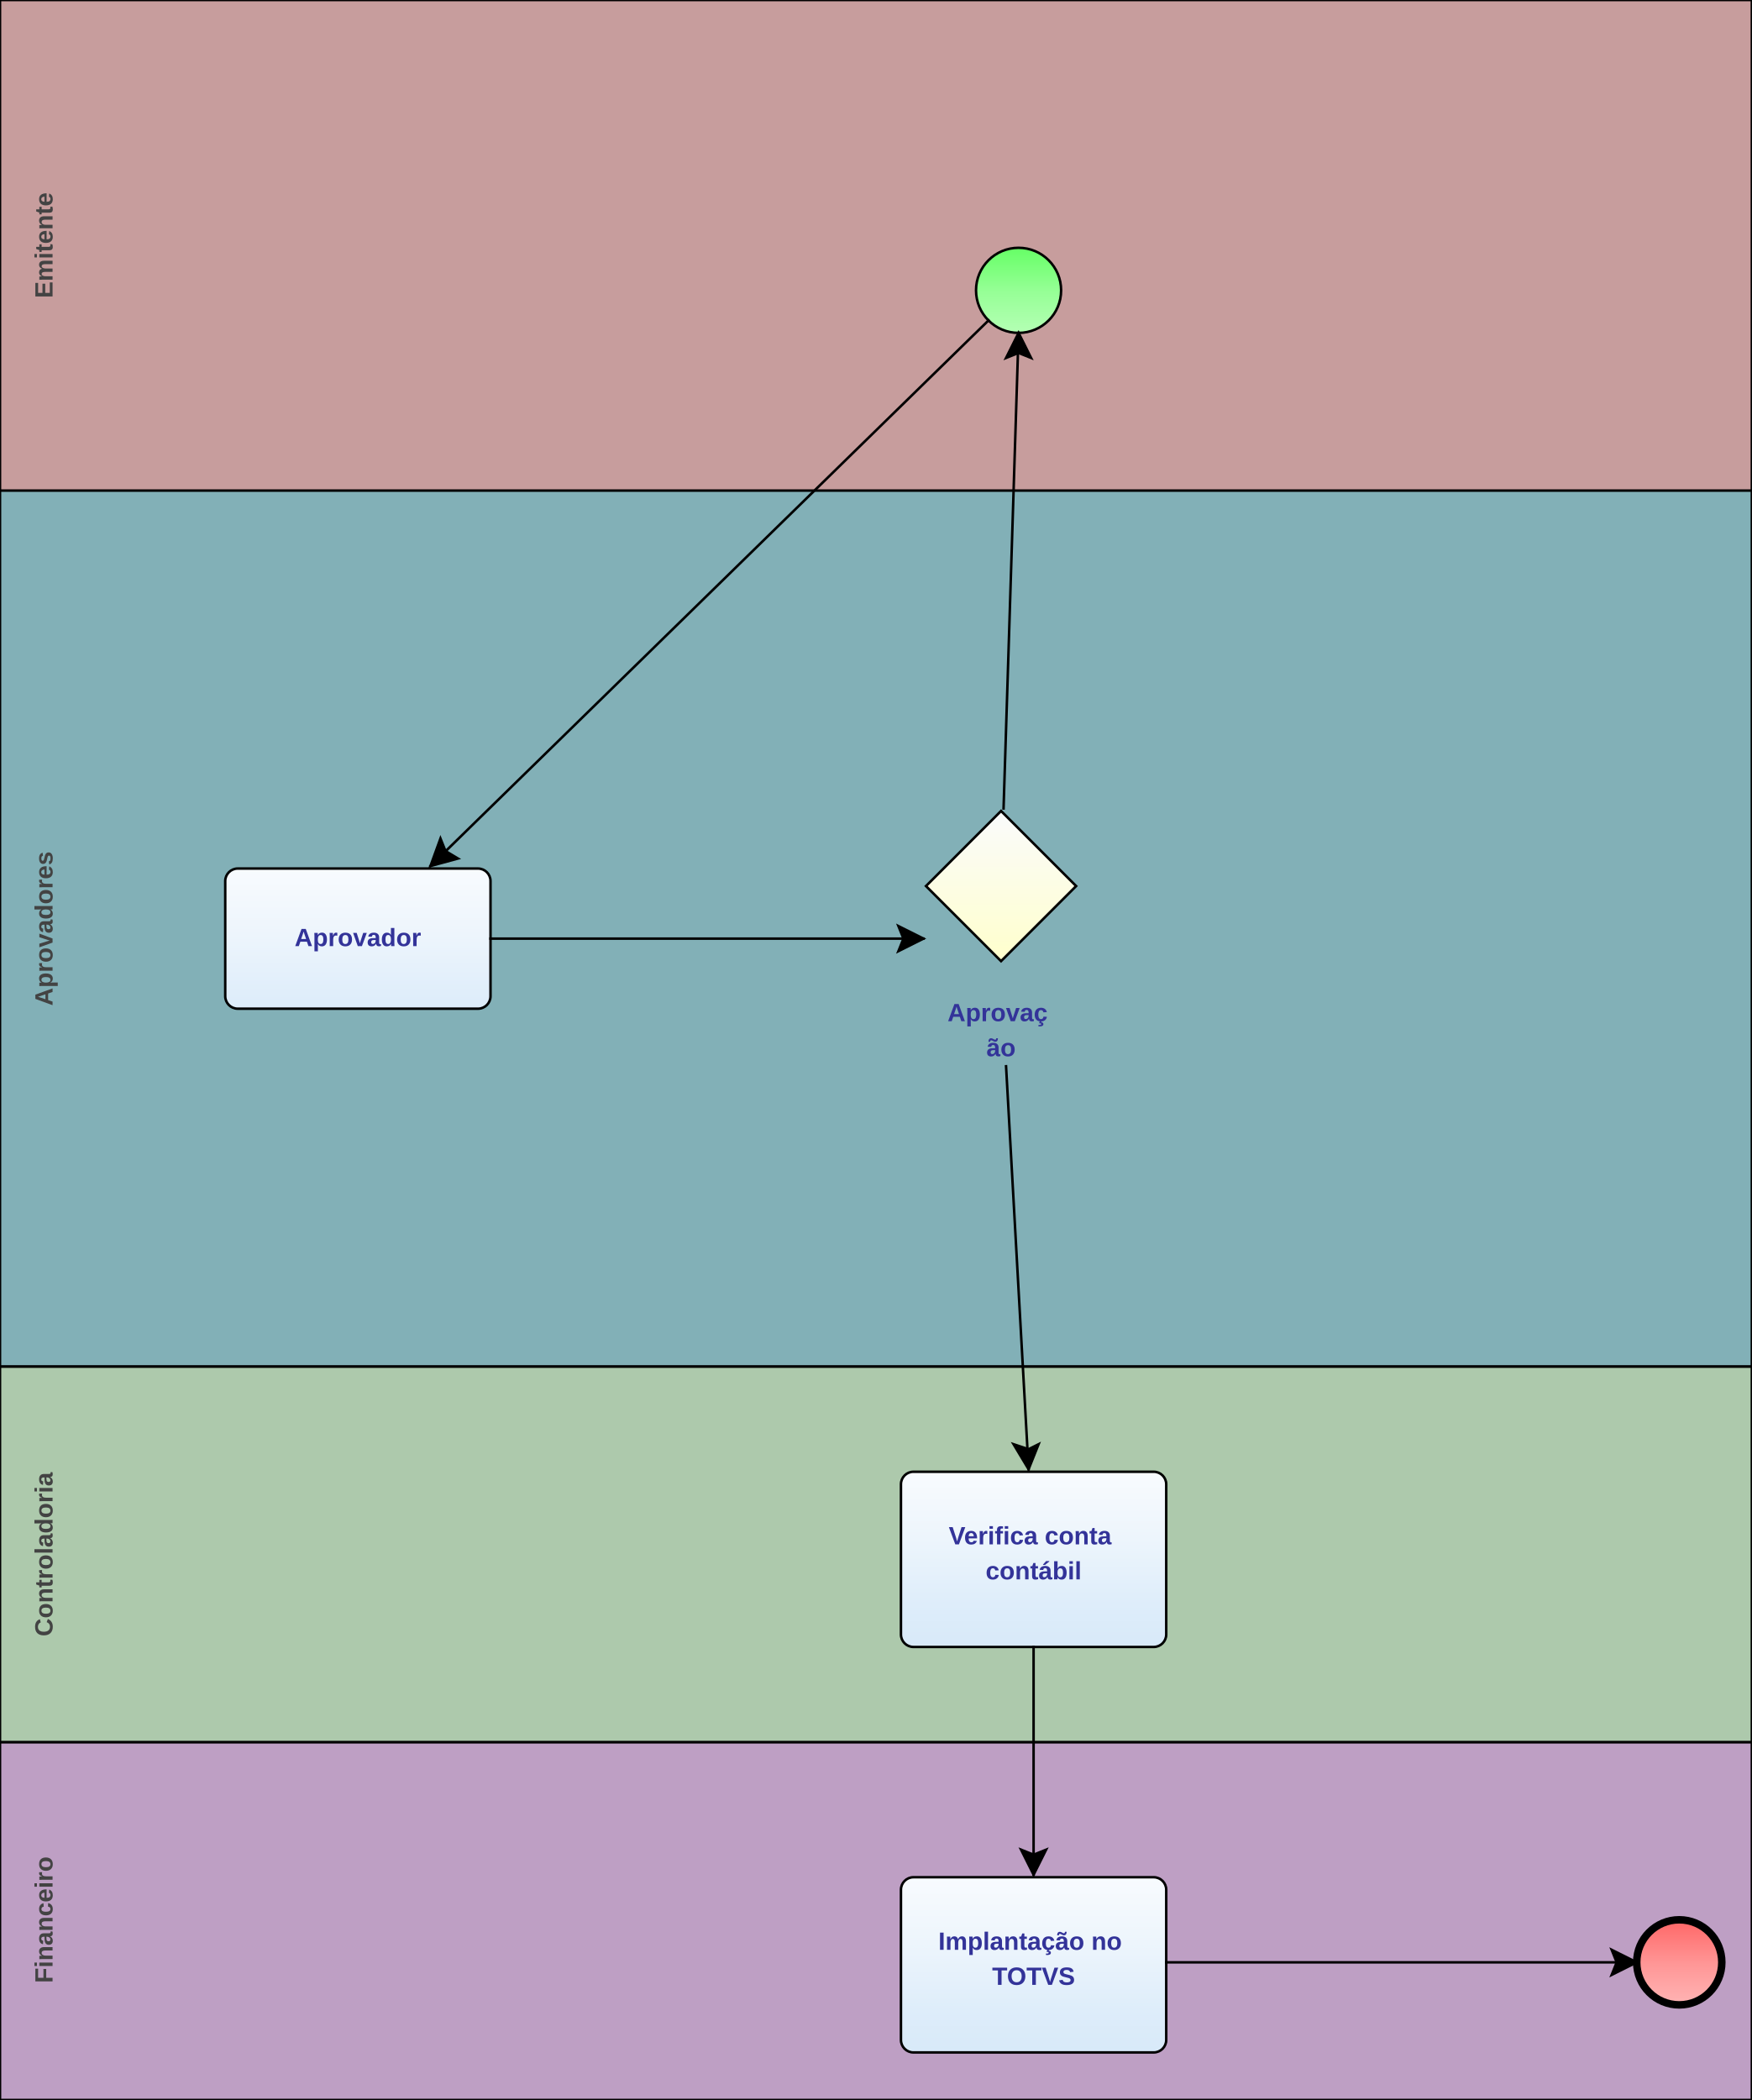
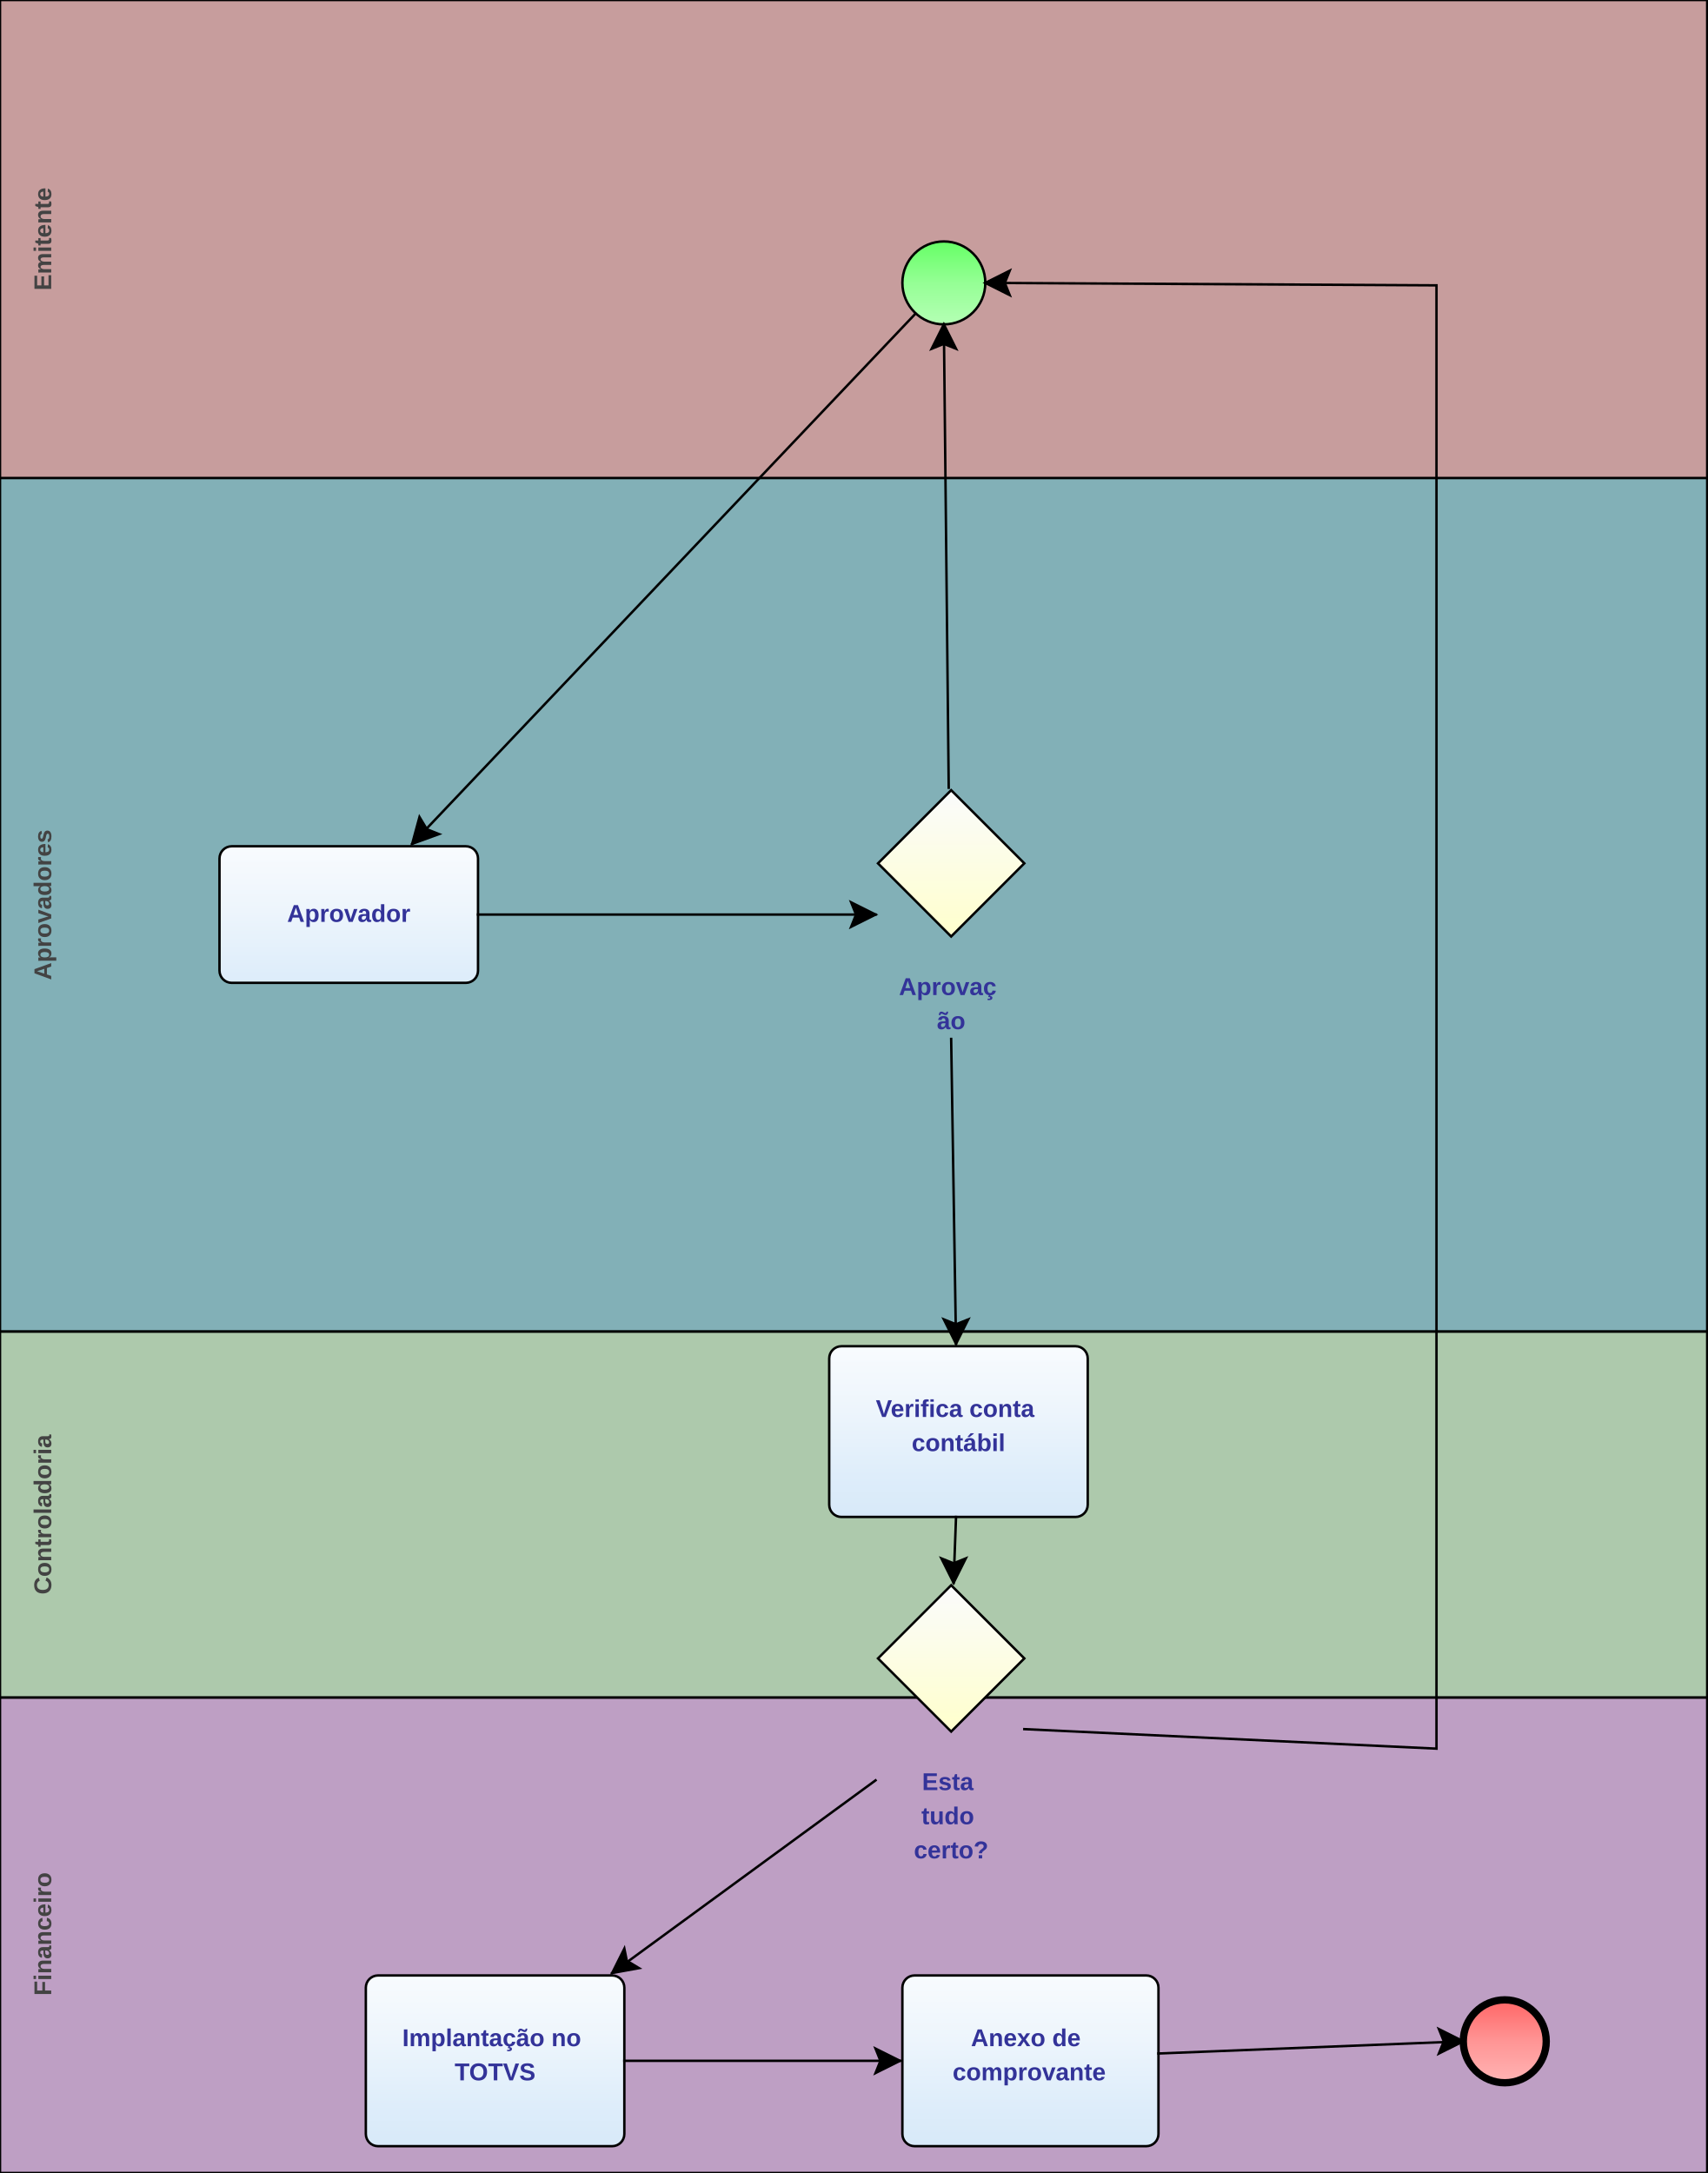
- <svg xmlns="http://www.w3.org/2000/svg" xmlns:xlink="http://www.w3.org/1999/xlink" style="stroke-dasharray:none; shape-rendering:auto; font-family:'Arial'; text-rendering:auto; fill-opacity:1; color-interpolation:auto; color-rendering:auto; font-size:12; fill:black; stroke:black; image-rendering:auto; stroke-miterlimit:10; stroke-linecap:square; stroke-linejoin:miter; font-style:normal; stroke-width:1; stroke-dashoffset:0; font-weight:normal; stroke-opacity:1;" contentScriptType="text/ecmascript" preserveAspectRatio="xMidYMid meet" zoomAndPan="magnify" version="1.0" contentStyleType="text/css" xml:xlink="http://www.w3.org/1999/xlink" width="700" height="839">
+ <svg xmlns="http://www.w3.org/2000/svg" xmlns:xlink="http://www.w3.org/1999/xlink" style="stroke-dasharray:none; shape-rendering:auto; font-family:'Arial'; text-rendering:auto; fill-opacity:1; color-interpolation:auto; color-rendering:auto; font-size:12; fill:black; stroke:black; image-rendering:auto; stroke-miterlimit:10; stroke-linecap:square; stroke-linejoin:miter; font-style:normal; stroke-width:1; stroke-dashoffset:0; font-weight:normal; stroke-opacity:1;" contentScriptType="text/ecmascript" preserveAspectRatio="xMidYMid meet" zoomAndPan="magnify" version="1.0" contentStyleType="text/css" xml:xlink="http://www.w3.org/1999/xlink" width="700" height="891">
  <rect x="0" y="0" width="700" height="197" ry="0" rx="0" style="stroke:#000000; fill:#C79D9D" />
  <g componentSequence="6">
    <text x="-98" y="7" transform="rotate(270)" text-anchor="middle" style="font-weight:bold;font-size:10px;stroke:none; fill:#434343">
      <tspan dy="14" x="-98">Emitente</tspan>
    </text>
  </g>
  <rect x="0" y="196" width="700" height="350" ry="0" rx="0" style="stroke:#000000; fill:#82B0B7" />
  <g componentSequence="7">
    <text x="-371" y="7" transform="rotate(270)" text-anchor="middle" style="font-weight:bold;font-size:10px;stroke:none; fill:#434343">
      <tspan dy="14" x="-371">Aprovadores</tspan>
    </text>
  </g>
-   <rect x="0" y="696" width="700" height="143" ry="0" rx="0" style="stroke:#000000; fill:#BE9FC4" />
+   <rect x="0" y="696" width="700" height="195" ry="0" rx="0" style="stroke:#000000; fill:#BE9FC4" />
  <g componentSequence="11">
-     <text x="-767" y="7" transform="rotate(270)" text-anchor="middle" style="font-weight:bold;font-size:10px;stroke:none; fill:#434343">
-       <tspan dy="14" x="-767">Financeiro</tspan>
+     <text x="-793" y="7" transform="rotate(270)" text-anchor="middle" style="font-weight:bold;font-size:10px;stroke:none; fill:#434343">
+       <tspan dy="14" x="-793">Financeiro</tspan>
    </text>
  </g>
  <rect x="0" y="546" width="700" height="150" ry="0" rx="0" style="stroke:#000000; fill:#ADC9AC" />
  <g componentSequence="8">
    <text x="-621" y="7" transform="rotate(270)" text-anchor="middle" style="font-weight:bold;font-size:10px;stroke:none; fill:#434343">
      <tspan dy="14" x="-621">Controladoria</tspan>
    </text>
  </g>
  <g sequence="1">
-     <ellipse cx="407" cy="116" rx="17" ry="17" stroke-width="1" style="fill:url(#linearGradient66FF6696FF96B6FFB6_1373055021);" stroke="336633" />
+     <ellipse cx="387" cy="116" rx="17" ry="17" stroke-width="1" style="fill:url(#linearGradient66FF6696FF96B6FFB6_285046220);" stroke="336633" />
  </g>
  <g sequence="9">
-     <rect x="360" y="588" width="106" height="70" ry="5" rx="5" style="fill:url(#linearGradientF8FBFEEDF5FCDEEDFAD4E7F8E2E5E9_1594940519);" stroke="191970" />
+     <rect x="340" y="552" width="106" height="70" ry="5" rx="5" style="fill:url(#linearGradientF8FBFEEDF5FCDEEDFAD4E7F8E2E5E9_507156899);" stroke="191970" />
  </g>
  <g componentSequence="9">
-     <text x="413" y="603" text-anchor="middle" style="font-weight:bold;font-size:10px;stroke:none; fill:#333399">
-       <tspan dy="14" x="413">Verifica conta</tspan>
-       <tspan dy="14" x="413">contábil</tspan>
+     <text x="393" y="567" text-anchor="middle" style="font-weight:bold;font-size:10px;stroke:none; fill:#333399">
+       <tspan dy="14" x="393">Verifica conta</tspan>
+       <tspan dy="14" x="393">contábil</tspan>
    </text>
  </g>
  <g sequence="12">
-     <rect x="360" y="750" width="106" height="70" ry="5" rx="5" style="fill:url(#linearGradientF8FBFEEDF5FCDEEDFAD4E7F8E2E5E9_1529824093);" stroke="191970" />
+     <rect x="150" y="810" width="106" height="70" ry="5" rx="5" style="fill:url(#linearGradientF8FBFEEDF5FCDEEDFAD4E7F8E2E5E9_436543164);" stroke="191970" />
  </g>
  <g componentSequence="12">
-     <text x="413" y="765" text-anchor="middle" style="font-weight:bold;font-size:10px;stroke:none; fill:#333399">
-       <tspan dy="14" x="413">Implantação no</tspan>
-       <tspan dy="14" x="413">TOTVS</tspan>
+     <text x="203" y="825" text-anchor="middle" style="font-weight:bold;font-size:10px;stroke:none; fill:#333399">
+       <tspan dy="14" x="203">Implantação no</tspan>
+       <tspan dy="14" x="203">TOTVS</tspan>
    </text>
  </g>
-   <g sequence="16">
-     <ellipse cx="671" cy="784" rx="17" ry="17" stroke-width="3" style="fill:url(#linearGradientFF6666FF9696FFB6B6_506320476);" stroke="993333" />
-   </g>
  <g sequence="21">
-     <rect x="90" y="347" width="106" height="56" ry="5" rx="5" style="fill:url(#linearGradientF8FBFEEDF5FCDEEDFAD4E7F8E2E5E9_1985156084);" stroke="191970" />
+     <rect x="90" y="347" width="106" height="56" ry="5" rx="5" style="fill:url(#linearGradientF8FBFEEDF5FCDEEDFAD4E7F8E2E5E9_1594332056);" stroke="191970" />
  </g>
  <g componentSequence="21">
    <text x="143" y="364" text-anchor="middle" style="font-weight:bold;font-size:10px;stroke:none; fill:#333399">
      <tspan dy="14" x="143">Aprovador</tspan>
    </text>
  </g>
  <g sequence="54">
-     <polygon points=" 370 354 400 324 430 354 400 384 370 354" style="fill:url(#linearGradientFAFBFCFFFFCC_804850365);" stroke="000000" />
+     <polygon points=" 360 354 390 324 420 354 390 384 360 354" style="fill:url(#linearGradientFAFBFCFFFFCC_607116961);" stroke="000000" />
  </g>
  <g componentSequence="54">
-     <text x="400" y="394" text-anchor="middle" style="font-weight:bold;font-size:10px;stroke:none; fill:#333399">
-       <tspan dy="14" x="400">Aprovaç</tspan>
-       <tspan dy="14" x="400">ão</tspan>
+     <text x="390" y="394" text-anchor="middle" style="font-weight:bold;font-size:10px;stroke:none; fill:#333399">
+       <tspan dy="14" x="390">Aprovaç</tspan>
+       <tspan dy="14" x="390">ão</tspan>
    </text>
  </g>
+   <g sequence="58">
+     <polygon points=" 360 680 390 650 420 680 390 710 360 680" style="fill:url(#linearGradientFAFBFCFFFFCC_1846717446);" stroke="000000" />
+   </g>
+   <g componentSequence="58">
+     <text x="390" y="720" text-anchor="middle" style="font-weight:bold;font-size:10px;stroke:none; fill:#333399">
+       <tspan dy="14" x="390">Esta</tspan>
+       <tspan dy="14" x="390">tudo</tspan>
+       <tspan dy="14" x="390">certo?</tspan>
+     </text>
+   </g>
+   <g sequence="62">
+     <rect x="370" y="810" width="105" height="70" ry="5" rx="5" style="fill:url(#linearGradientF8FBFEEDF5FCDEEDFAD4E7F8E2E5E9_1557184390);" stroke="191970" />
+   </g>
+   <g componentSequence="62">
+     <text x="422" y="825" text-anchor="middle" style="font-weight:bold;font-size:10px;stroke:none; fill:#333399">
+       <tspan dy="14" x="422">Anexo de</tspan>
+       <tspan dy="14" x="422">comprovante</tspan>
+     </text>
+   </g>
+   <g sequence="64">
+     <ellipse cx="617" cy="837" rx="17" ry="17" stroke-width="3" style="fill:url(#linearGradientFF6666FF9696FFB6B6_1059613911);" stroke="993333" />
+   </g>
+   <g componentSequence="53">
+     <text x="280" y="240" style="font-size:10px;font-weight:none;stroke:none; fill:#333399" text-anchor="left" />
+   </g>
  <g componentSequence="55">
-     <text x="293" y="375" style="font-size:10px;font-weight:none;stroke:none; fill:#333399" text-anchor="left" />
-   </g>
-   <g componentSequence="13">
-     <text x="423" y="704" style="font-size:10px;font-weight:none;stroke:none; fill:#333399" text-anchor="left" />
+     <text x="288" y="375" style="font-size:10px;font-weight:none;stroke:none; fill:#333399" text-anchor="left" />
  </g>
  <g componentSequence="56">
-     <text x="417" y="507" style="font-size:10px;font-weight:none;stroke:none; fill:#333399" text-anchor="left" />
-   </g>
-   <g componentSequence="52">
-     <text x="570" y="784" style="font-size:10px;font-weight:none;stroke:none; fill:#333399" text-anchor="left" />
+     <text x="401" y="489" style="font-size:10px;font-weight:none;stroke:none; fill:#333399" text-anchor="left" />
  </g>
  <g componentSequence="57">
-     <text x="414" y="229" style="font-size:10px;font-weight:none;stroke:none; fill:#333399" text-anchor="left" />
+     <text x="398" y="229" style="font-size:10px;font-weight:none;stroke:none; fill:#333399" text-anchor="left" />
  </g>
-   <g componentSequence="53">
-     <text x="291" y="240" style="font-size:10px;font-weight:none;stroke:none; fill:#333399" text-anchor="left" />
+   <g componentSequence="59">
+     <text x="402" y="636" style="font-size:10px;font-weight:none;stroke:none; fill:#333399" text-anchor="left" />
  </g>
-   <path style="fill:none; stroke:#000000;stroke-width:1" d="M395.0 128.0 L172.0 346.0" />
-   <polygon style="fill:#000000; stroke:#000000;" points=" 183 343 172 346 176 335 178 340" />
-   <path style="fill:none; stroke:#000000;stroke-width:1" d="M413.0 658.0 L413.0 749.0" />
-   <polygon style="fill:#000000; stroke:#000000;" points=" 418 739 413 749 408 739 413 741" />
-   <path style="fill:none; stroke:#000000;stroke-width:1" d="M466.0 784.0 L654.0 784.0" />
-   <polygon style="fill:#000000; stroke:#000000;" points=" 644 779 654 784 644 789 646 784" />
-   <path style="fill:none; stroke:#000000;stroke-width:1" d="M196.0 375.0 L369.0 375.0" />
-   <polygon style="fill:#000000; stroke:#000000;" points=" 359 370 369 375 359 380 361 375" />
-   <path style="fill:none; stroke:#000000;stroke-width:1" d="M402.0 426.0 L411.0 587.0" />
-   <polygon style="fill:#000000; stroke:#000000;" points=" 415 577 411 587 405 577 411 579" />
-   <path style="fill:none; stroke:#000000;stroke-width:1" d="M401.0 323.0 L407.0 133.0" />
-   <polygon style="fill:#000000; stroke:#000000;" points=" 402 143 407 133 412 143 407 141" />
+   <g componentSequence="63">
+     <text x="323" y="845" style="font-size:10px;font-weight:none;stroke:none; fill:#333399" text-anchor="left" />
+   </g>
+   <g componentSequence="60">
+     <text x="315" y="770" style="font-size:10px;font-weight:none;stroke:none; fill:#333399" text-anchor="left" />
+   </g>
+   <g componentSequence="65">
+     <text x="547" y="840" style="font-size:10px;font-weight:none;stroke:none; fill:#333399" text-anchor="left" />
+   </g>
+   <g componentSequence="61">
+     <text x="599" y="410" style="font-size:10px;font-weight:none;stroke:none; fill:#333399" text-anchor="left" />
+   </g>
+   <path style="fill:none; stroke:#000000;stroke-width:1" d="M375.0 129.0 L169.0 346.0" />
+   <polygon style="fill:#000000; stroke:#000000;" points=" 180 342 169 346 172 335 175 340" />
+   <path style="fill:none; stroke:#000000;stroke-width:1" d="M389.0 323.0 L387.0 133.0" />
+   <polygon style="fill:#000000; stroke:#000000;" points=" 382 143 387 133 392 143 387 141" />
+   <path style="fill:none; stroke:#000000;stroke-width:1" d="M420.0 709.0 L589.0 717.0 L589.0 117.0 L404.0 116.0" />
+   <polygon style="fill:#000000; stroke:#000000;" points=" 414 121 404 116 414 111 412 116" />
+   <path style="fill:none; stroke:#000000;stroke-width:1" d="M392.0 622.0 L391.0 649.0" />
+   <polygon style="fill:#000000; stroke:#000000;" points=" 396 639 391 649 386 639 391 641" />
+   <path style="fill:none; stroke:#000000;stroke-width:1" d="M390.0 426.0 L392.0 551.0" />
+   <polygon style="fill:#000000; stroke:#000000;" points=" 397 541 392 551 387 541 392 543" />
+   <path style="fill:none; stroke:#000000;stroke-width:1" d="M359.0 730.0 L251.0 809.0" />
+   <polygon style="fill:#000000; stroke:#000000;" points=" 262 807 251 809 256 799 257 804" />
+   <path style="fill:none; stroke:#000000;stroke-width:1" d="M196.0 375.0 L359.0 375.0" />
+   <polygon style="fill:#000000; stroke:#000000;" points=" 349 370 359 375 349 380 351 375" />
+   <path style="fill:none; stroke:#000000;stroke-width:1" d="M256.0 845.0 L369.0 845.0" />
+   <polygon style="fill:#000000; stroke:#000000;" points=" 359 840 369 845 359 850 361 845" />
+   <path style="fill:none; stroke:#000000;stroke-width:1" d="M475.0 842.0 L600.0 837.0" />
+   <polygon style="fill:#000000; stroke:#000000;" points=" 590 832 600 837 590 842 592 837" />
  <defs>
-     <linearGradient xlink:href="#linearGradient66FF6696FF96B6FFB6" id="linearGradient66FF6696FF96B6FFB6_1373055021" x1="0" y1="99.0" x2="0" y2="134.0" gradientUnits="userSpaceOnUse" xlink:type="simple" xlink:actuate="onLoad" xlink:show="other" />
+     <linearGradient xlink:href="#linearGradient66FF6696FF96B6FFB6" id="linearGradient66FF6696FF96B6FFB6_285046220" x1="0" y1="99.0" x2="0" y2="134.0" gradientUnits="userSpaceOnUse" xlink:type="simple" xlink:actuate="onLoad" xlink:show="other" />
    <linearGradient id="linearGradient66FF6696FF96B6FFB6">
      <stop style="stop-color:#66FF66;stop-opacity:1;" offset="0.0" id="stop66FF66" />
      <stop style="stop-color:#96FF96;stop-opacity:1;" offset="0.5" id="stop96FF96" />
      <stop style="stop-color:#B6FFB6;stop-opacity:1;" offset="1.0" id="stopB6FFB6" />
    </linearGradient>
-     <linearGradient xlink:href="#linearGradientF8FBFEEDF5FCDEEDFAD4E7F8E2E5E9" id="linearGradientF8FBFEEDF5FCDEEDFAD4E7F8E2E5E9_1594940519" x1="0" y1="588.0" x2="0" y2="694.0" gradientUnits="userSpaceOnUse" xlink:type="simple" xlink:actuate="onLoad" xlink:show="other" />
+     <linearGradient xlink:href="#linearGradientF8FBFEEDF5FCDEEDFAD4E7F8E2E5E9" id="linearGradientF8FBFEEDF5FCDEEDFAD4E7F8E2E5E9_507156899" x1="0" y1="552.0" x2="0" y2="658.0" gradientUnits="userSpaceOnUse" xlink:type="simple" xlink:actuate="onLoad" xlink:show="other" />
    <linearGradient id="linearGradientF8FBFEEDF5FCDEEDFAD4E7F8E2E5E9">
      <stop style="stop-color:#F8FBFE;stop-opacity:1;" offset="0.0" id="stopF8FBFE" />
      <stop style="stop-color:#EDF5FC;stop-opacity:1;" offset="0.25" id="stopEDF5FC" />
      <stop style="stop-color:#DEEDFA;stop-opacity:1;" offset="0.5" id="stopDEEDFA" />
      <stop style="stop-color:#D4E7F8;stop-opacity:1;" offset="0.75" id="stopD4E7F8" />
      <stop style="stop-color:#E2E5E9;stop-opacity:1;" offset="1.0" id="stopE2E5E9" />
    </linearGradient>
-     <linearGradient xlink:href="#linearGradientF8FBFEEDF5FCDEEDFAD4E7F8E2E5E9" id="linearGradientF8FBFEEDF5FCDEEDFAD4E7F8E2E5E9_1529824093" x1="0" y1="750.0" x2="0" y2="856.0" gradientUnits="userSpaceOnUse" xlink:type="simple" xlink:actuate="onLoad" xlink:show="other" />
-     <linearGradient xlink:href="#linearGradientFF6666FF9696FFB6B6" id="linearGradientFF6666FF9696FFB6B6_506320476" x1="0" y1="767.0" x2="0" y2="802.0" gradientUnits="userSpaceOnUse" xlink:type="simple" xlink:actuate="onLoad" xlink:show="other" />
+     <linearGradient xlink:href="#linearGradientF8FBFEEDF5FCDEEDFAD4E7F8E2E5E9" id="linearGradientF8FBFEEDF5FCDEEDFAD4E7F8E2E5E9_436543164" x1="0" y1="810.0" x2="0" y2="916.0" gradientUnits="userSpaceOnUse" xlink:type="simple" xlink:actuate="onLoad" xlink:show="other" />
+     <linearGradient xlink:href="#linearGradientF8FBFEEDF5FCDEEDFAD4E7F8E2E5E9" id="linearGradientF8FBFEEDF5FCDEEDFAD4E7F8E2E5E9_1594332056" x1="0" y1="347.0" x2="0" y2="453.0" gradientUnits="userSpaceOnUse" xlink:type="simple" xlink:actuate="onLoad" xlink:show="other" />
+     <linearGradient xlink:href="#linearGradientFAFBFCFFFFCC" id="linearGradientFAFBFCFFFFCC_607116961" x1="0" y1="324.0" x2="0" y2="384.0" gradientUnits="userSpaceOnUse" xlink:type="simple" xlink:actuate="onLoad" xlink:show="other" />
+     <linearGradient id="linearGradientFAFBFCFFFFCC">
+       <stop style="stop-color:#FAFBFC;stop-opacity:1;" offset="0.0" id="stopFAFBFC" />
+       <stop style="stop-color:#FFFFCC;stop-opacity:1;" offset="1.0" id="stopFFFFCC" />
+     </linearGradient>
+     <linearGradient xlink:href="#linearGradientFAFBFCFFFFCC" id="linearGradientFAFBFCFFFFCC_1846717446" x1="0" y1="650.0" x2="0" y2="710.0" gradientUnits="userSpaceOnUse" xlink:type="simple" xlink:actuate="onLoad" xlink:show="other" />
+     <linearGradient xlink:href="#linearGradientF8FBFEEDF5FCDEEDFAD4E7F8E2E5E9" id="linearGradientF8FBFEEDF5FCDEEDFAD4E7F8E2E5E9_1557184390" x1="0" y1="810.0" x2="0" y2="915.0" gradientUnits="userSpaceOnUse" xlink:type="simple" xlink:actuate="onLoad" xlink:show="other" />
+     <linearGradient xlink:href="#linearGradientFF6666FF9696FFB6B6" id="linearGradientFF6666FF9696FFB6B6_1059613911" x1="0" y1="820.0" x2="0" y2="855.0" gradientUnits="userSpaceOnUse" xlink:type="simple" xlink:actuate="onLoad" xlink:show="other" />
    <linearGradient id="linearGradientFF6666FF9696FFB6B6">
      <stop style="stop-color:#FF6666;stop-opacity:1;" offset="0.0" id="stopFF6666" />
      <stop style="stop-color:#FF9696;stop-opacity:1;" offset="0.5" id="stopFF9696" />
      <stop style="stop-color:#FFB6B6;stop-opacity:1;" offset="1.0" id="stopFFB6B6" />
    </linearGradient>
-     <linearGradient xlink:href="#linearGradientF8FBFEEDF5FCDEEDFAD4E7F8E2E5E9" id="linearGradientF8FBFEEDF5FCDEEDFAD4E7F8E2E5E9_1985156084" x1="0" y1="347.0" x2="0" y2="453.0" gradientUnits="userSpaceOnUse" xlink:type="simple" xlink:actuate="onLoad" xlink:show="other" />
-     <linearGradient xlink:href="#linearGradientFAFBFCFFFFCC" id="linearGradientFAFBFCFFFFCC_804850365" x1="0" y1="324.0" x2="0" y2="384.0" gradientUnits="userSpaceOnUse" xlink:type="simple" xlink:actuate="onLoad" xlink:show="other" />
-     <linearGradient id="linearGradientFAFBFCFFFFCC">
-       <stop style="stop-color:#FAFBFC;stop-opacity:1;" offset="0.0" id="stopFAFBFC" />
-       <stop style="stop-color:#FFFFCC;stop-opacity:1;" offset="1.0" id="stopFFFFCC" />
-     </linearGradient>
  </defs>
</svg>
